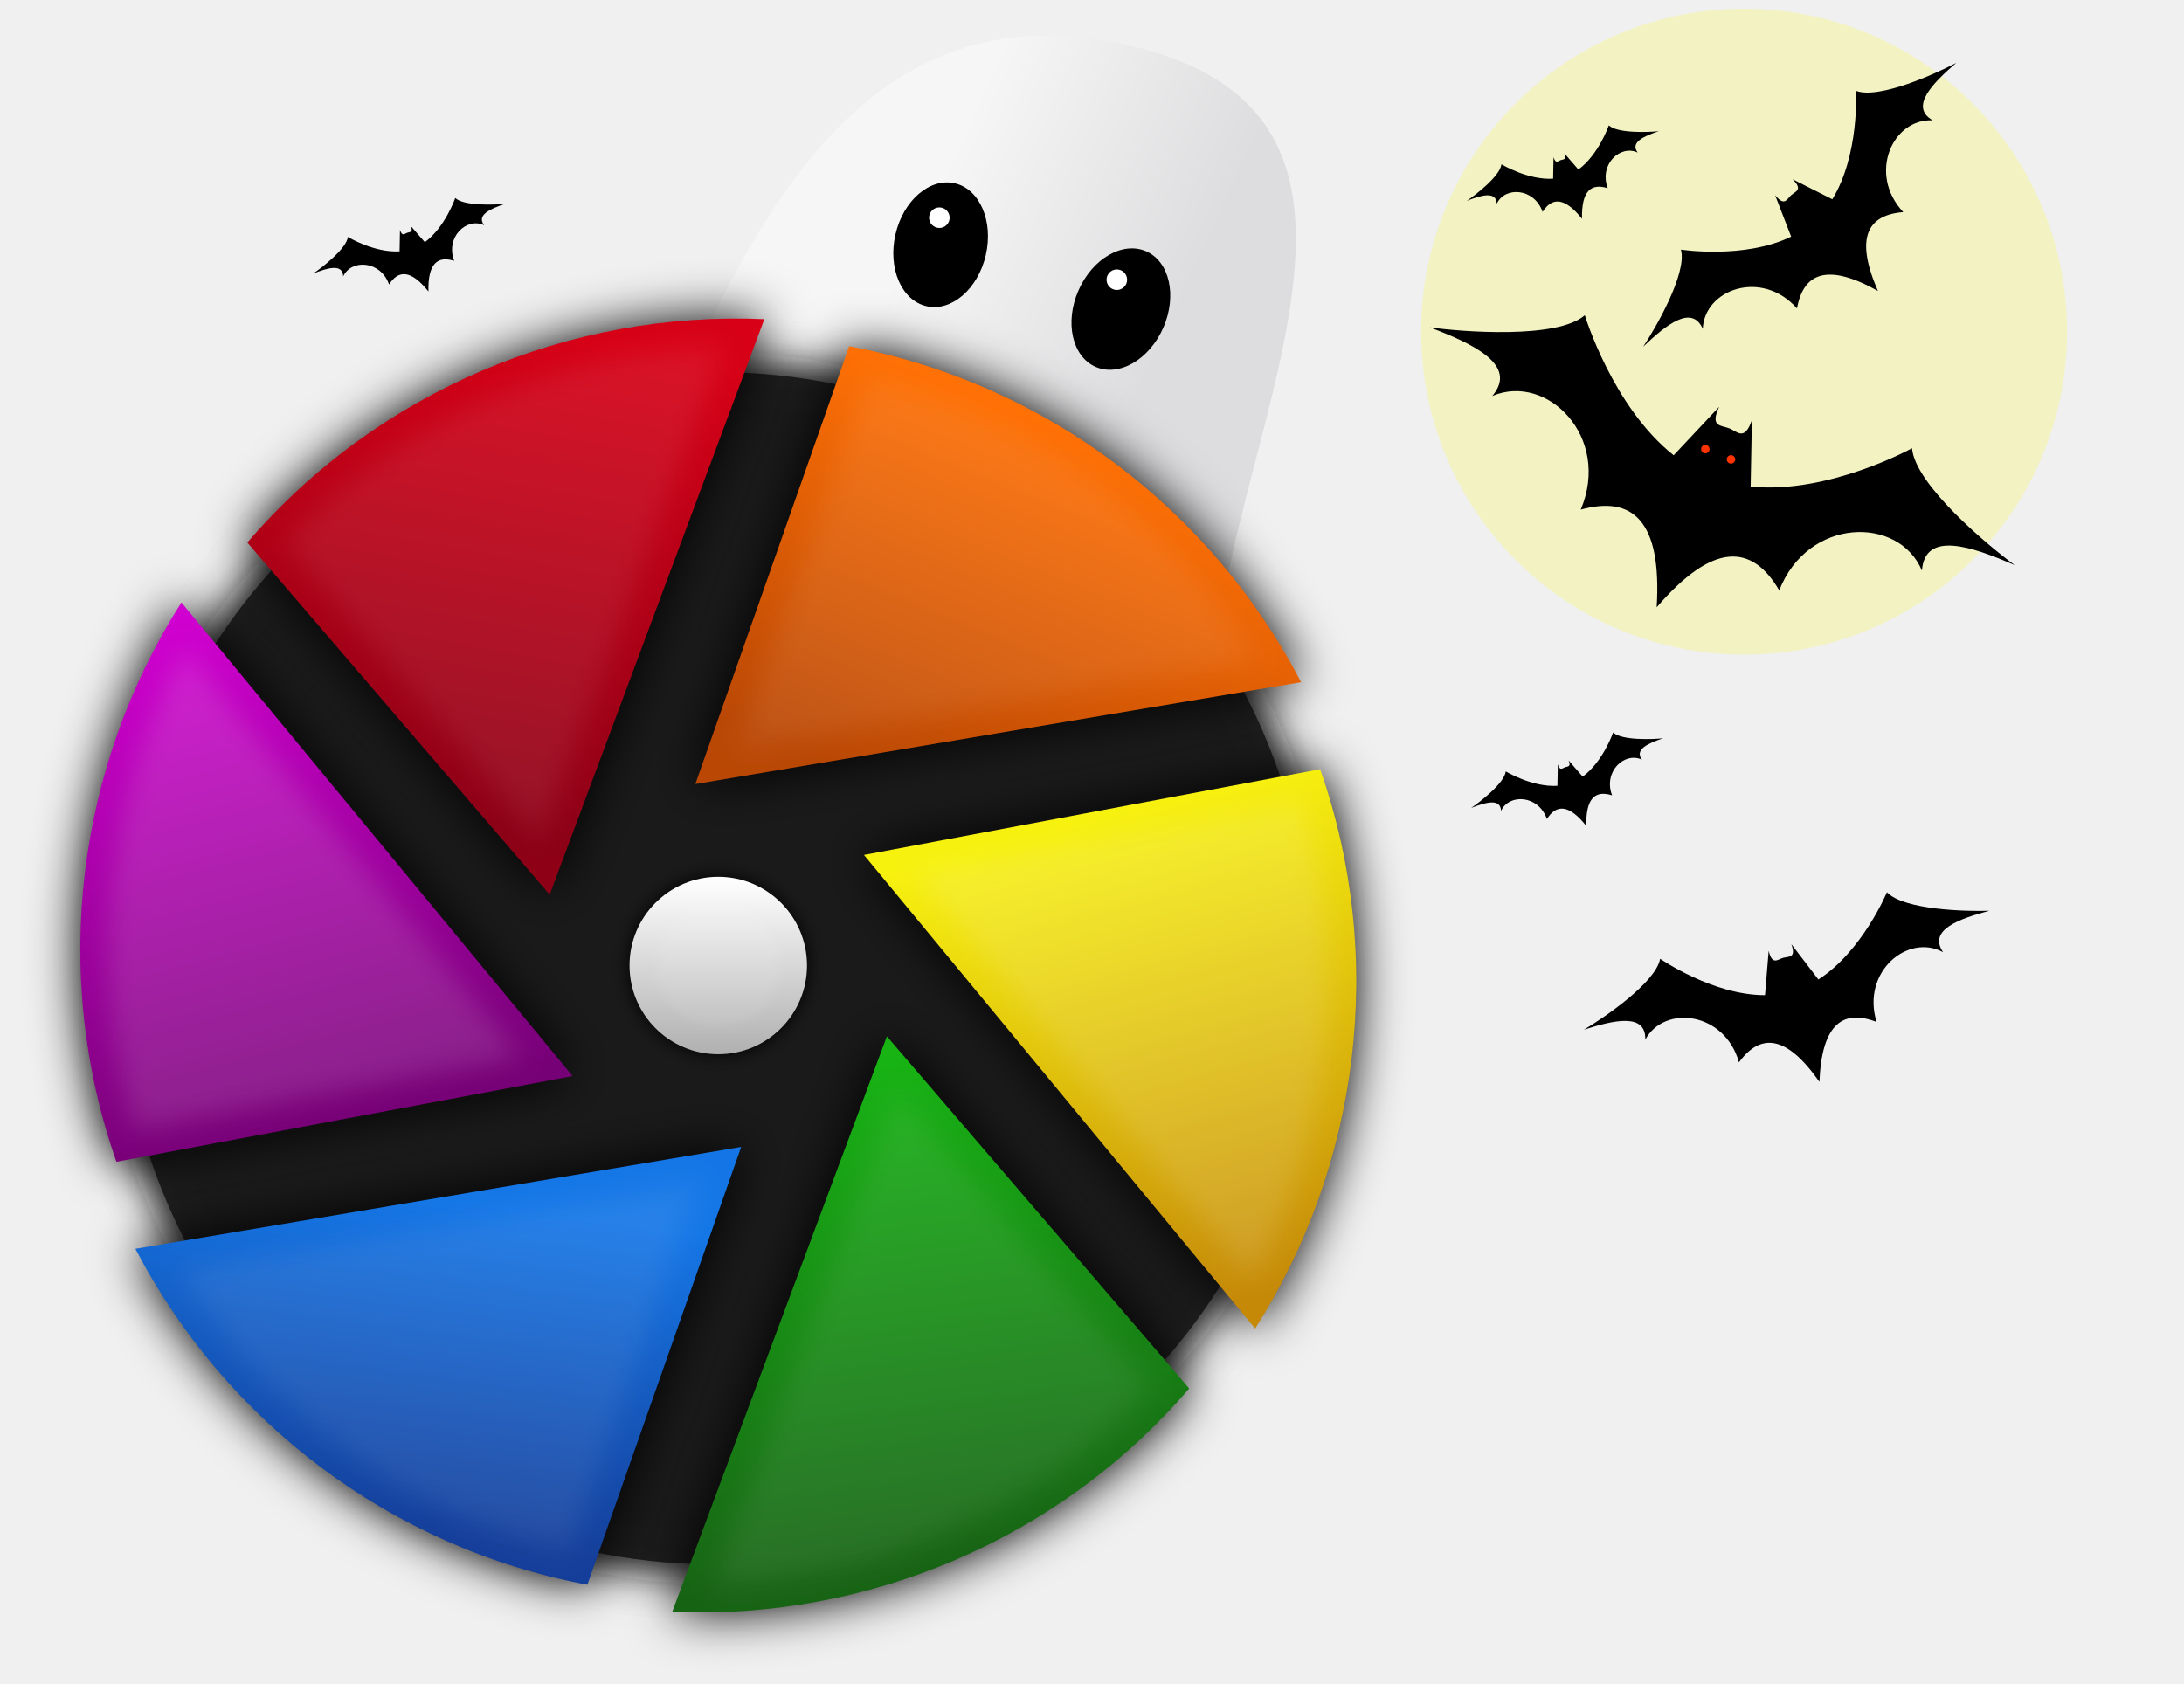
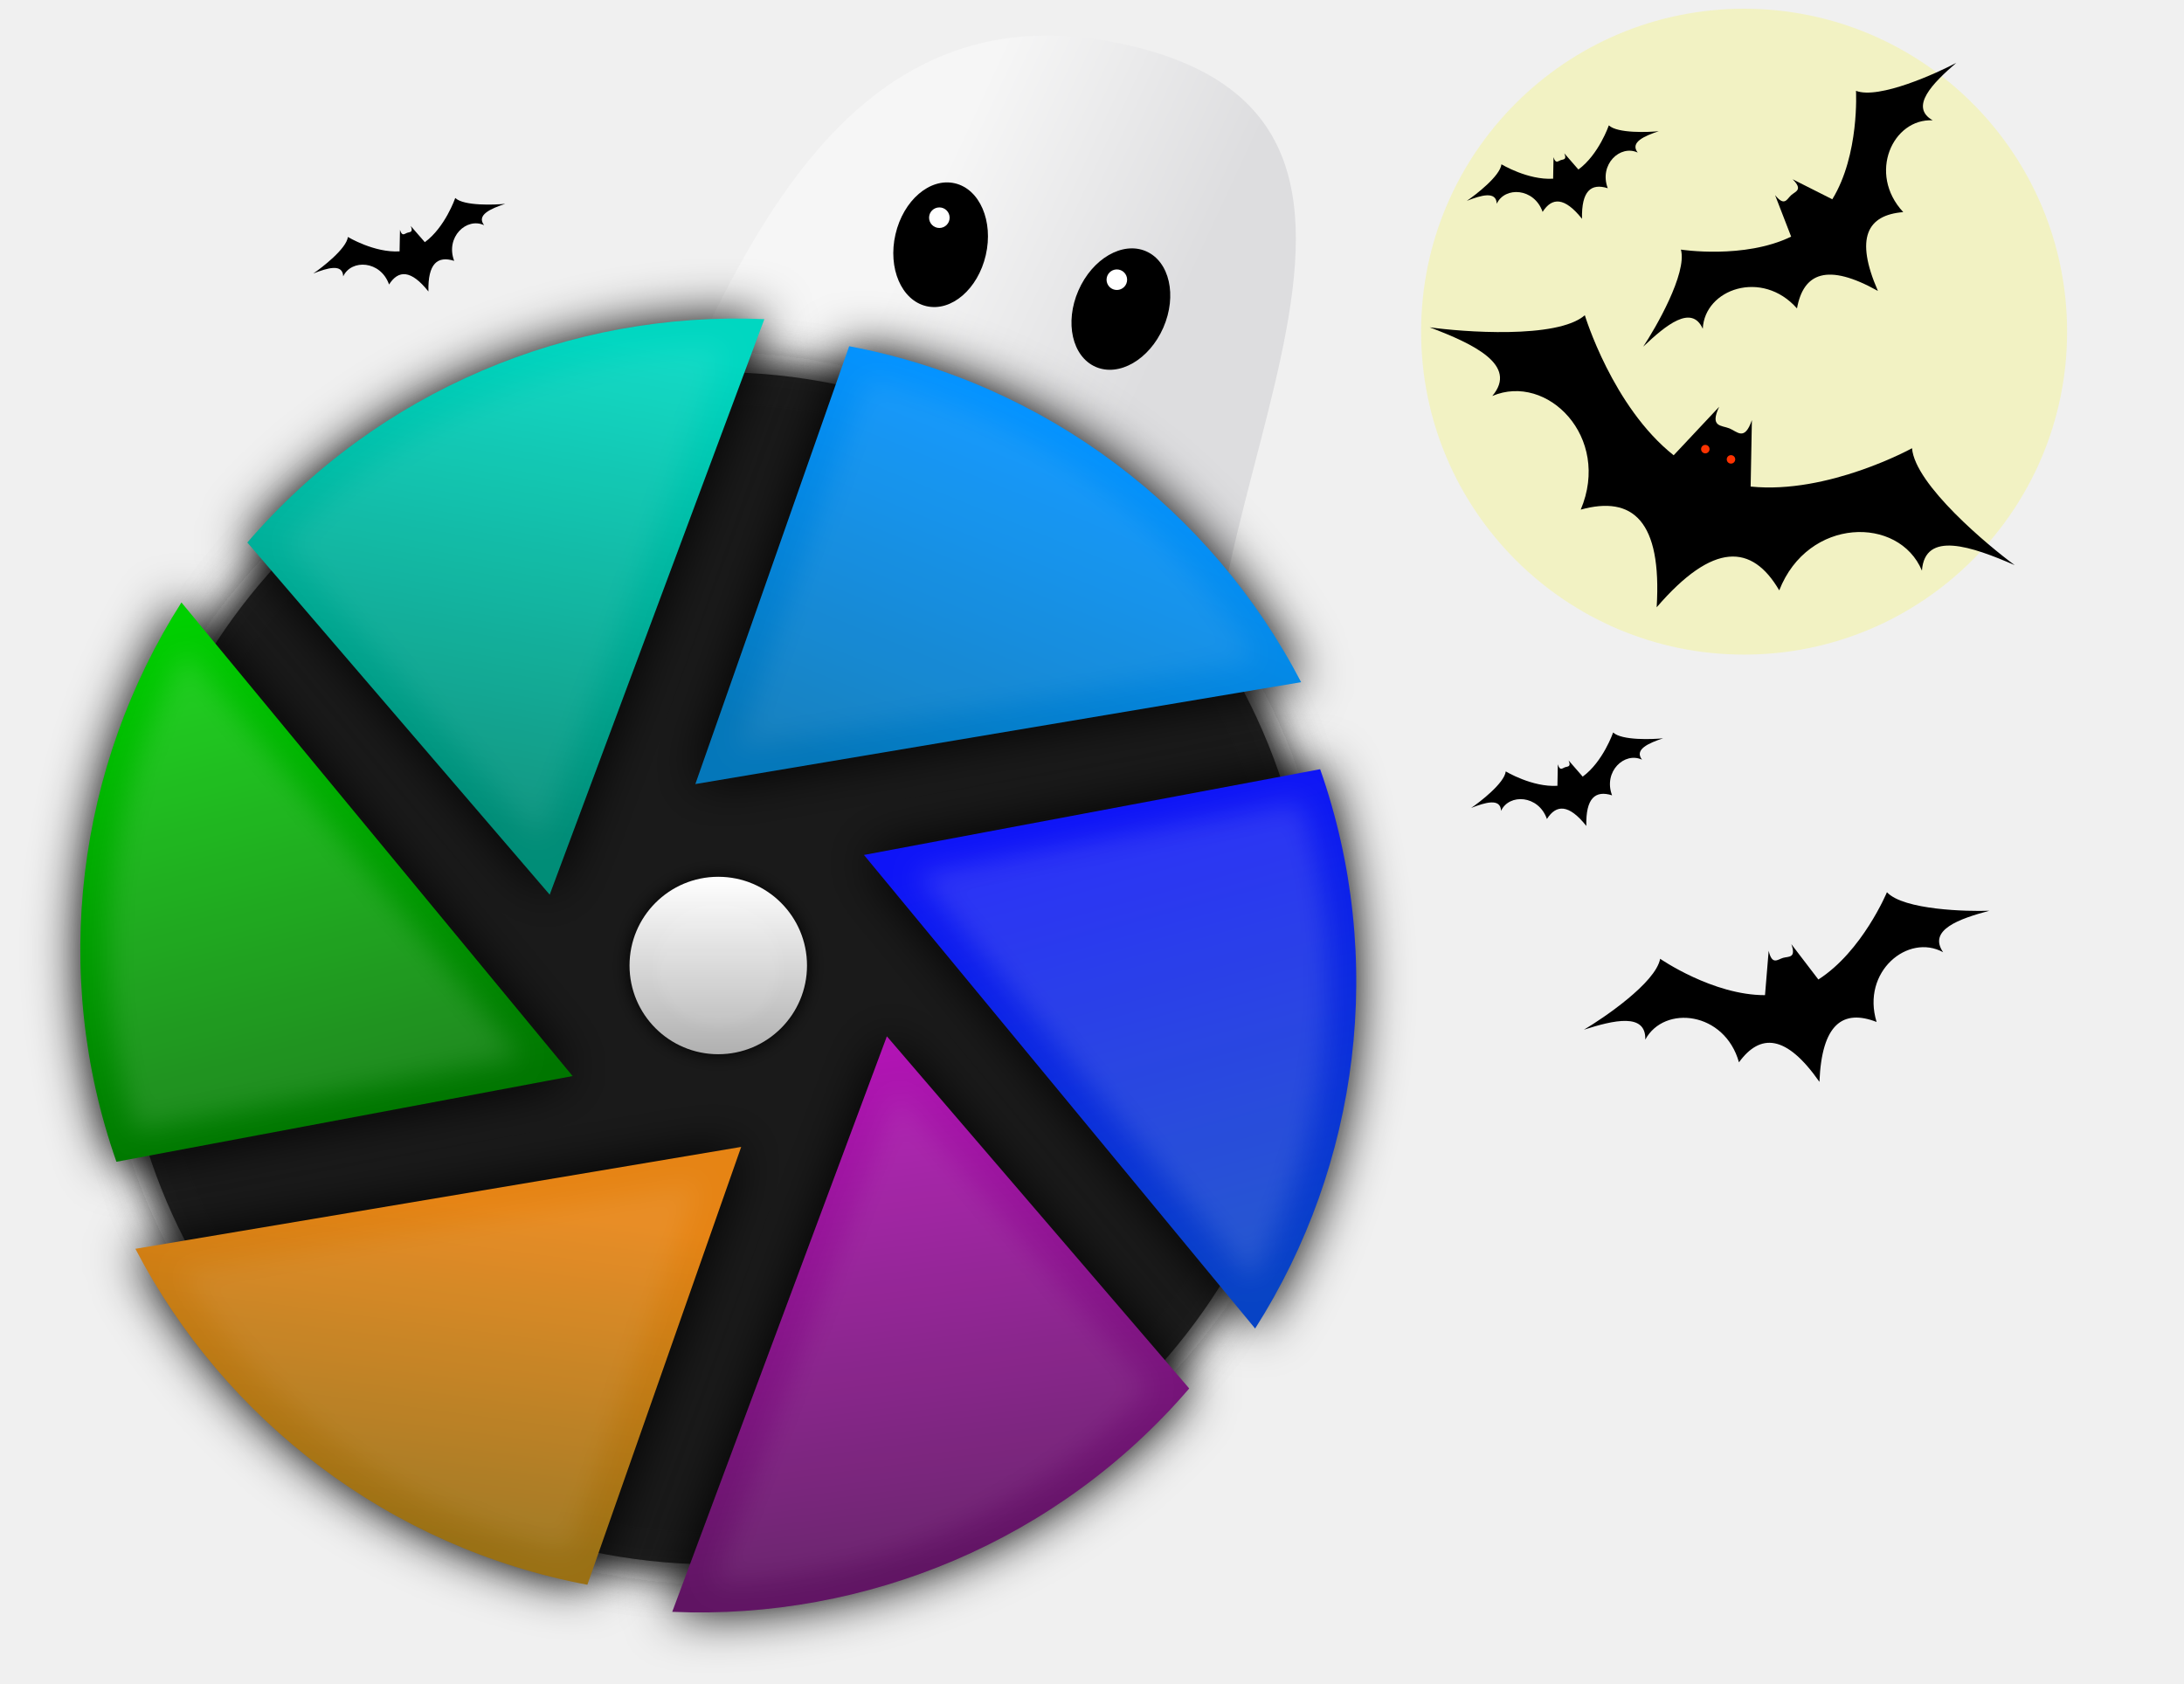
<svg xmlns="http://www.w3.org/2000/svg" xmlns:xlink="http://www.w3.org/1999/xlink" width="65" height="50.117" id="svg2" version="1.1">
  <defs id="defs4">
    <linearGradient id="linearGradient4206">
      <stop style="stop-color:#ffffff;stop-opacity:1;" offset="0" id="stop4208" />
      <stop style="stop-color:#b0b0b0;stop-opacity:1;" offset="1" id="stop4210" />
    </linearGradient>
    <linearGradient id="linearGradient4209">
      <stop style="stop-color:#ffffff;stop-opacity:1;" offset="0" id="stop4211" />
      <stop style="stop-color:#ffffff;stop-opacity:0;" offset="1" id="stop4213" />
    </linearGradient>
    <linearGradient id="linearGradient4163">
-       <stop style="stop-color:#ff7004;stop-opacity:1;" offset="0" id="stop4165" />
-       <stop style="stop-color:#ba4704;stop-opacity:1;" offset="1" id="stop4167" />
+       <stop style="stop-color:#0493ff;stop-opacity:1;" offset="0" id="stop4165" />
+       <stop style="stop-color:#0477ba;stop-opacity:1;" offset="1" id="stop4167" />
    </linearGradient>
    <linearGradient id="linearGradient4153">
-       <stop style="stop-color:#d70016;stop-opacity:1;" offset="0" id="stop4155" />
-       <stop style="stop-color:#8d0016;stop-opacity:1;" offset="1" id="stop4157" />
+       <stop style="stop-color:#00d7c1;stop-opacity:1;" offset="0" id="stop4155" />
+       <stop style="stop-color:#008d77;stop-opacity:1;" offset="1" id="stop4157" />
    </linearGradient>
    <linearGradient id="linearGradient4143">
-       <stop style="stop-color:#d000d0;stop-opacity:1;" offset="0" id="stop4145" />
-       <stop style="stop-color:#760076;stop-opacity:1;" offset="1" id="stop4147" />
+       <stop style="stop-color:#00d000;stop-opacity:1;" offset="0" id="stop4145" />
+       <stop style="stop-color:#007600;stop-opacity:1;" offset="1" id="stop4147" />
    </linearGradient>
    <linearGradient id="linearGradient4133">
-       <stop style="stop-color:#1476e6;stop-opacity:1;" offset="0" id="stop4135" />
-       <stop style="stop-color:#143e9a;stop-opacity:1;" offset="1" id="stop4137" />
+       <stop style="stop-color:#e68414;stop-opacity:1;" offset="0" id="stop4135" />
+       <stop style="stop-color:#9a7014;stop-opacity:1;" offset="1" id="stop4137" />
    </linearGradient>
    <linearGradient id="linearGradient4123">
-       <stop style="stop-color:#17b414;stop-opacity:1;" offset="0" id="stop4125" />
-       <stop style="stop-color:#176314;stop-opacity:1;" offset="1" id="stop4127" />
+       <stop style="stop-color:#b114b4;stop-opacity:1;" offset="0" id="stop4125" />
+       <stop style="stop-color:#601463;stop-opacity:1;" offset="1" id="stop4127" />
    </linearGradient>
    <linearGradient id="linearGradient4105">
-       <stop style="stop-color:#f7f10e;stop-opacity:1;" offset="0" id="stop4107" />
-       <stop style="stop-color:#c58907;stop-opacity:1;" offset="1" id="stop4109" />
+       <stop style="stop-color:#0e14f7;stop-opacity:1;" offset="0" id="stop4107" />
+       <stop style="stop-color:#0743c5;stop-opacity:1;" offset="1" id="stop4109" />
    </linearGradient>
    <filter id="filter4107" style="color-interpolation-filters:sRGB">
      <feGaussianBlur stdDeviation="9" id="feGaussianBlur4109" />
    </filter>
    <filter id="filter3902">
      <feGaussianBlur stdDeviation="9" id="feGaussianBlur3904" />
    </filter>
    <linearGradient xlink:href="#linearGradient4163" id="linearGradient3885" gradientUnits="userSpaceOnUse" x1="372.859" y1="593.388" x2="318.297" y2="726.388" gradientTransform="matrix(0.08253776,0,0,0.08253776,-2.59761,428.4372)" />
    <linearGradient xlink:href="#linearGradient4105" id="linearGradient3907" gradientUnits="userSpaceOnUse" gradientTransform="matrix(0.04126888,0.0714798,-0.0714798,0.04126888,64.34217,442.8652)" x1="277.627" y1="637.059" x2="454.048" y2="683.489" />
    <linearGradient xlink:href="#linearGradient4123" id="linearGradient3911" gradientUnits="userSpaceOnUse" gradientTransform="matrix(-0.04126888,0.0714798,-0.0714798,-0.04126888,85.31706,508.0507)" x1="253.838" y1="725.269" x2="401.186" y2="612.484" />
    <linearGradient xlink:href="#linearGradient4133" id="linearGradient3915" gradientUnits="userSpaceOnUse" gradientTransform="matrix(-0.08253776,0,0,-0.08253776,39.35217,558.8083)" x1="326.125" y1="701.766" x2="342.125" y2="581.766" />
    <linearGradient xlink:href="#linearGradient4143" id="linearGradient3919" gradientUnits="userSpaceOnUse" gradientTransform="matrix(-0.04126888,-0.0714798,0.0714798,-0.04126888,-27.5876,544.3803)" x1="456.976" y1="694.418" x2="273.627" y2="643.987" />
    <linearGradient xlink:href="#linearGradient4153" id="linearGradient3923" gradientUnits="userSpaceOnUse" gradientTransform="matrix(0.04126888,-0.0714798,0.0714798,0.04126888,-48.5625,479.1947)" x1="432.115" y1="650.053" x2="263.694" y2="710.341" />
    <filter id="filter3999" x="-0.102" width="1.204" y="-0.141" height="1.282">
      <feGaussianBlur stdDeviation="9.267" id="feGaussianBlur4001" />
    </filter>
    <filter id="filter4007" x="-0.119" width="1.239" y="-0.107" height="1.214">
      <feGaussianBlur stdDeviation="9.267" id="feGaussianBlur4009" />
    </filter>
    <filter id="filter4011" x="-0.102" width="1.204" y="-0.141" height="1.282">
      <feGaussianBlur stdDeviation="9.267" id="feGaussianBlur4013" />
    </filter>
    <filter id="filter4015" x="-0.125" width="1.251" y="-0.11" height="1.221">
      <feGaussianBlur stdDeviation="9.267" id="feGaussianBlur4017" />
    </filter>
    <filter id="filter4019" x="-0.119" width="1.239" y="-0.107" height="1.214">
      <feGaussianBlur stdDeviation="9.267" id="feGaussianBlur4021" />
    </filter>
    <linearGradient xlink:href="#linearGradient4206" id="linearGradient4212" x1="256" y1="224" x2="256" y2="288" gradientUnits="userSpaceOnUse" gradientTransform="matrix(0.08253776,0,0,0.08253776,-2.752386,472.4931)" />
    <filter id="filter4245" x="-0.126" width="1.251" y="-0.111" height="1.221">
      <feGaussianBlur stdDeviation="9.291" id="feGaussianBlur4247" />
    </filter>
    <filter id="filter4257" x="-0.118" width="1.235" y="-0.118" height="1.235">
      <feGaussianBlur stdDeviation="3.136" id="feGaussianBlur4259" />
    </filter>
    <filter id="filter4308">
      <feGaussianBlur stdDeviation="4.831" id="feGaussianBlur4310" />
    </filter>
    <filter id="filter4312">
      <feGaussianBlur stdDeviation="4.819" id="feGaussianBlur4314" />
    </filter>
    <filter id="filter4320">
      <feGaussianBlur stdDeviation="4.825" id="feGaussianBlur4322" />
    </filter>
    <filter id="filter4328">
      <feGaussianBlur stdDeviation="5.057" id="feGaussianBlur4330" />
    </filter>
    <filter id="filter4336">
      <feGaussianBlur stdDeviation="5.057" id="feGaussianBlur4338" />
    </filter>
    <filter id="filter4344">
      <feGaussianBlur stdDeviation="4.822" id="feGaussianBlur4346" />
    </filter>
    <filter id="filter4348">
      <feGaussianBlur stdDeviation="1.758" id="feGaussianBlur4350" />
    </filter>
    <clipPath clipPathUnits="userSpaceOnUse" id="clipPath4264">
      <path id="path4266" d="m 225.688,-8.183 c 46.824,-37.07 63.097,-57.485 115.721,-70.182 45.138,-10.89 85.073,-20.301 167.075,-8.092 85.891,40.569 231.154,206.899 214.074,364.377 -9.071,83.636 -50.737,119.432 -80.825,162.901 -28.003,-30.512 -39.156,-63.432 -50.459,-96.33 -5.518,-16.06 10.565,-54.561 33.963,-72.974 -23.302,-40.628 -43.914,-75.387 -68.817,-113.607 -2.665,20.992 -15.69,23.121 -29.815,43.083 z" style="fill:#980101;stroke:none" />
    </clipPath>
    <clipPath clipPathUnits="userSpaceOnUse" id="clipPath4283">
      <path id="path4285" d="m 225.688,-8.183 c 46.824,-37.07 63.097,-57.485 115.721,-70.182 45.138,-10.89 85.073,-20.301 167.075,-8.092 85.891,40.569 231.154,206.899 214.074,364.377 -9.071,83.636 -50.737,119.432 -80.825,162.901 -28.003,-30.512 -39.156,-63.432 -50.459,-96.33 -5.518,-16.06 10.565,-54.561 33.963,-72.974 -23.302,-40.628 -43.914,-75.387 -68.817,-113.607 -2.665,20.992 -15.69,23.121 -29.815,43.083 z" style="fill:#980101;stroke:none" />
    </clipPath>
    <linearGradient gradientTransform="matrix(0.07662222,0,0,0.07662222,1.79039,0.0283495)" xlink:href="#linearGradient4362" id="linearGradient4368" x1="351.432" y1="47.579" x2="447.599" y2="92.127" gradientUnits="userSpaceOnUse" />
    <linearGradient id="linearGradient4362">
      <stop style="stop-color:#f6f6f6;stop-opacity:1" offset="0" id="stop4364" />
      <stop style="stop-color:#dddddf;stop-opacity:1" offset="1" id="stop4366" />
    </linearGradient>
  </defs>
  <g id="layer12">
    <path style="color:#000000;text-decoration:none;text-decoration-line:none;text-decoration-style:solid;text-decoration-color:#000000;clip-rule:nonzero;display:inline;overflow:visible;visibility:visible;opacity:1;isolation:auto;mix-blend-mode:normal;color-interpolation:sRGB;color-interpolation-filters:linearRGB;solid-color:#000000;solid-opacity:1;fill:url(#linearGradient4368);fill-opacity:1;fill-rule:evenodd;stroke:none;stroke-width:0.567;stroke-linecap:round;stroke-linejoin:miter;stroke-miterlimit:4;stroke-dasharray:none;stroke-dashoffset:0;stroke-opacity:1;color-rendering:auto;image-rendering:auto;shape-rendering:auto;text-rendering:auto;enable-background:accumulate" d="M 17.828,16.569 C 20.922,11.196 23.531,-0.753 33.323,1.29 44.595,3.641 33.768,16.289 36.466,24.371 Z" id="path3517" />
    <ellipse style="color:#000000;text-decoration:none;text-decoration-line:none;text-decoration-style:solid;text-decoration-color:#000000;clip-rule:nonzero;display:inline;overflow:visible;visibility:visible;opacity:1;isolation:auto;mix-blend-mode:normal;color-interpolation:sRGB;color-interpolation-filters:linearRGB;solid-color:#000000;solid-opacity:1;fill:#000000;fill-opacity:1;fill-rule:evenodd;stroke:none;stroke-width:0.567;stroke-linecap:round;stroke-linejoin:miter;stroke-miterlimit:4;stroke-dasharray:none;stroke-dashoffset:0;stroke-opacity:1;color-rendering:auto;image-rendering:auto;shape-rendering:auto;text-rendering:auto;enable-background:accumulate" id="path3521" cx="28.916" cy="0.805" rx="1.379" ry="1.877" transform="matrix(0.9744026,0.2248101,-0.2248101,0.9744026,0,0)" />
    <circle style="color:#000000;text-decoration:none;text-decoration-line:none;text-decoration-style:solid;text-decoration-color:#000000;clip-rule:nonzero;display:inline;overflow:visible;visibility:visible;opacity:1;isolation:auto;mix-blend-mode:normal;color-interpolation:sRGB;color-interpolation-filters:linearRGB;solid-color:#000000;solid-opacity:1;fill:#ffffff;fill-opacity:1;fill-rule:evenodd;stroke:none;stroke-width:0.567;stroke-linecap:round;stroke-linejoin:miter;stroke-miterlimit:4;stroke-dasharray:none;stroke-dashoffset:0;stroke-opacity:1;color-rendering:auto;image-rendering:auto;shape-rendering:auto;text-rendering:auto;enable-background:accumulate" id="path3532" cx="27.957" cy="6.48" r="0.306" />
    <ellipse transform="matrix(0.9165675,0.3998801,-0.3998801,0.9165675,0,0)" ry="1.877" rx="1.379" cy="-4.907" cx="34.255" id="ellipse3534" style="color:#000000;text-decoration:none;text-decoration-line:none;text-decoration-style:solid;text-decoration-color:#000000;clip-rule:nonzero;display:inline;overflow:visible;visibility:visible;opacity:1;isolation:auto;mix-blend-mode:normal;color-interpolation:sRGB;color-interpolation-filters:linearRGB;solid-color:#000000;solid-opacity:1;fill:#000000;fill-opacity:1;fill-rule:evenodd;stroke:none;stroke-width:0.567;stroke-linecap:round;stroke-linejoin:miter;stroke-miterlimit:4;stroke-dasharray:none;stroke-dashoffset:0;stroke-opacity:1;color-rendering:auto;image-rendering:auto;shape-rendering:auto;text-rendering:auto;enable-background:accumulate" />
    <circle r="0.306" cy="2.082" cx="34.203" id="circle3536" style="color:#000000;text-decoration:none;text-decoration-line:none;text-decoration-style:solid;text-decoration-color:#000000;clip-rule:nonzero;display:inline;overflow:visible;visibility:visible;opacity:1;isolation:auto;mix-blend-mode:normal;color-interpolation:sRGB;color-interpolation-filters:linearRGB;solid-color:#000000;solid-opacity:1;fill:#ffffff;fill-opacity:1;fill-rule:evenodd;stroke:none;stroke-width:0.567;stroke-linecap:round;stroke-linejoin:miter;stroke-miterlimit:4;stroke-dasharray:none;stroke-dashoffset:0;stroke-opacity:1;color-rendering:auto;image-rendering:auto;shape-rendering:auto;text-rendering:auto;enable-background:accumulate" transform="matrix(0.9830028,0.1835906,-0.1835906,0.9830028,0,0)" />
    <circle style="color:#000000;text-decoration:none;text-decoration-line:none;text-decoration-style:solid;text-decoration-color:#000000;clip-rule:nonzero;display:inline;overflow:visible;visibility:visible;opacity:1;isolation:auto;mix-blend-mode:normal;color-interpolation:sRGB;color-interpolation-filters:linearRGB;solid-color:#000000;solid-opacity:1;fill:#f2f2c3;fill-opacity:1;fill-rule:evenodd;stroke:none;stroke-width:0.567;stroke-linecap:butt;stroke-linejoin:round;stroke-miterlimit:4;stroke-dasharray:none;stroke-dashoffset:0;stroke-opacity:1;color-rendering:auto;image-rendering:auto;shape-rendering:auto;text-rendering:auto;enable-background:accumulate" id="path5861" cx="51.908" cy="9.873" r="9.613" />
    <path d="M 11.579,8.469 C 11.329,7.753 10.455,7.707 10.214,8.227 10.201,7.838 9.744,7.976 9.324,8.141 9.582,7.966 10.312,7.404 10.354,7.054 c 0,0 0.789,0.476 1.538,0.428 l 0.012,-0.64 c 0.063,0.209 0.135,0.116 0.213,0.088 0.078,-0.028 0.192,-0.004 0.107,-0.204 l 0.42,0.483 C 13.249,6.765 13.549,5.894 13.549,5.894 c 0.257,0.242 1.177,0.205 1.487,0.173 -0.428,0.143 -0.867,0.331 -0.627,0.637 -0.519,-0.245 -1.16,0.351 -0.892,1.061 C 13.023,7.609 12.731,7.842 12.751,8.677 12.231,8.024 11.857,8.032 11.579,8.469 Z" style="color:#000000;text-decoration:none;text-decoration-line:none;text-decoration-style:solid;text-decoration-color:#000000;clip-rule:nonzero;display:inline;overflow:visible;visibility:visible;opacity:1;isolation:auto;mix-blend-mode:normal;color-interpolation:sRGB;color-interpolation-filters:linearRGB;solid-color:#000000;solid-opacity:1;fill:#000000;fill-opacity:1;fill-rule:evenodd;stroke:none;stroke-width:0.567;stroke-linecap:round;stroke-linejoin:miter;stroke-miterlimit:4;stroke-dasharray:none;stroke-dashoffset:0;stroke-opacity:1;color-rendering:auto;image-rendering:auto;shape-rendering:auto;text-rendering:auto;enable-background:accumulate" id="path4392" />
    <path d="m 51.755,31.623 c -0.422,-1.512 -2.222,-1.721 -2.788,-0.677 0.024,-0.805 -0.938,-0.58 -1.827,-0.295 0.556,-0.327 2.138,-1.393 2.269,-2.111 0,0 1.568,1.086 3.121,1.083 L 52.639,28.303 c 0.103,0.439 0.264,0.258 0.428,0.21 0.164,-0.048 0.398,0.017 0.247,-0.408 l 0.804,1.052 c 1.308,-0.837 2.041,-2.598 2.041,-2.598 0.499,0.533 2.406,0.576 3.05,0.551 -0.902,0.241 -1.834,0.571 -1.378,1.235 -1.04,-0.573 -2.442,0.575 -1.98,2.076 -1,-0.389 -1.633,0.056 -1.701,1.783 -0.99,-1.417 -1.763,-1.449 -2.395,-0.582 z" style="color:#000000;text-decoration:none;text-decoration-line:none;text-decoration-style:solid;text-decoration-color:#000000;clip-rule:nonzero;display:inline;overflow:visible;visibility:visible;opacity:1;isolation:auto;mix-blend-mode:normal;color-interpolation:sRGB;color-interpolation-filters:linearRGB;solid-color:#000000;solid-opacity:1;fill:#000000;fill-opacity:1;fill-rule:evenodd;stroke:none;stroke-width:0.567;stroke-linecap:round;stroke-linejoin:miter;stroke-miterlimit:4;stroke-dasharray:none;stroke-dashoffset:0;stroke-opacity:1;color-rendering:auto;image-rendering:auto;shape-rendering:auto;text-rendering:auto;enable-background:accumulate" id="path4394" />
    <path id="path4396" style="color:#000000;text-decoration:none;text-decoration-line:none;text-decoration-style:solid;text-decoration-color:#000000;clip-rule:nonzero;display:inline;overflow:visible;visibility:visible;opacity:1;isolation:auto;mix-blend-mode:normal;color-interpolation:sRGB;color-interpolation-filters:linearRGB;solid-color:#000000;solid-opacity:1;fill:#000000;fill-opacity:1;fill-rule:evenodd;stroke:none;stroke-width:0.567;stroke-linecap:round;stroke-linejoin:miter;stroke-miterlimit:4;stroke-dasharray:none;stroke-dashoffset:0;stroke-opacity:1;color-rendering:auto;image-rendering:auto;shape-rendering:auto;text-rendering:auto;enable-background:accumulate" d="M 53.482,9.181 C 52.443,8.004 50.731,8.601 50.678,9.787 50.348,9.052 49.581,9.675 48.905,10.319 c 0.358,-0.536 1.316,-2.186 1.122,-2.889 0,0 1.884,0.293 3.281,-0.386 l -0.478,-1.235 c 0.284,0.351 0.35,0.117 0.477,0.002 0.127,-0.115 0.366,-0.158 0.044,-0.475 l 1.182,0.596 C 55.346,4.608 55.238,2.704 55.238,2.704 55.919,2.966 57.654,2.174 58.223,1.87 57.516,2.48 56.821,3.183 57.521,3.582 56.335,3.52 55.574,5.165 56.644,6.314 55.574,6.4 55.199,7.077 55.89,8.66 54.382,7.817 53.672,8.125 53.482,9.181 Z" />
    <path id="path4398" style="color:#000000;text-decoration:none;text-decoration-line:none;text-decoration-style:solid;text-decoration-color:#000000;clip-rule:nonzero;display:inline;overflow:visible;visibility:visible;opacity:1;isolation:auto;mix-blend-mode:normal;color-interpolation:sRGB;color-interpolation-filters:linearRGB;solid-color:#000000;solid-opacity:1;fill:#000000;fill-opacity:1;fill-rule:evenodd;stroke:none;stroke-width:0.567;stroke-linecap:round;stroke-linejoin:miter;stroke-miterlimit:4;stroke-dasharray:none;stroke-dashoffset:0;stroke-opacity:1;color-rendering:auto;image-rendering:auto;shape-rendering:auto;text-rendering:auto;enable-background:accumulate" d="M 46.039,24.379 C 45.79,23.663 44.915,23.616 44.674,24.137 c -0.013,-0.389 -0.47,-0.251 -0.89,-0.087 0.258,-0.174 0.989,-0.736 1.03,-1.087 0,0 0.789,0.476 1.538,0.428 l 0.012,-0.64 c 0.063,0.209 0.135,0.116 0.213,0.088 0.078,-0.028 0.192,-0.004 0.107,-0.204 l 0.42,0.483 c 0.606,-0.443 0.906,-1.314 0.906,-1.314 0.257,0.242 1.177,0.205 1.487,0.173 -0.428,0.143 -0.867,0.331 -0.627,0.637 -0.519,-0.245 -1.16,0.351 -0.892,1.061 -0.494,-0.157 -0.786,0.077 -0.766,0.911 -0.52,-0.653 -0.894,-0.645 -1.172,-0.208 z" />
    <g id="g5863" transform="translate(2.691521,-2.050682)">
      <path id="path4388" style="color:#000000;text-decoration:none;text-decoration-line:none;text-decoration-style:solid;text-decoration-color:#000000;clip-rule:nonzero;display:inline;overflow:visible;visibility:visible;opacity:1;isolation:auto;mix-blend-mode:normal;color-interpolation:sRGB;color-interpolation-filters:linearRGB;solid-color:#000000;solid-opacity:1;fill:#000000;fill-opacity:1;fill-rule:evenodd;stroke:none;stroke-width:0.567;stroke-linecap:round;stroke-linejoin:miter;stroke-miterlimit:4;stroke-dasharray:none;stroke-dashoffset:0;stroke-opacity:1;color-rendering:auto;image-rendering:auto;shape-rendering:auto;text-rendering:auto;enable-background:accumulate" d="m 44.354,17.222 c 0.913,-2.161 -1,-4.08 -2.632,-3.384 0.777,-0.92 -0.558,-1.55 -1.864,-2.044 0.954,0.135 3.796,0.358 4.618,-0.36 0,0 0.825,2.728 2.644,4.169 l 1.354,-1.443 c -0.288,0.609 0.069,0.547 0.306,0.643 0.237,0.096 0.449,0.39 0.668,-0.247 l -0.037,1.978 c 2.309,0.237 4.803,-1.141 4.803,-1.141 0.088,1.088 2.278,2.911 3.056,3.48 -1.28,-0.557 -2.675,-1.037 -2.761,0.164 -0.684,-1.637 -3.392,-1.598 -4.247,0.587 -0.809,-1.385 -1.963,-1.453 -3.648,0.504 0.159,-2.578 -0.715,-3.335 -2.261,-2.907 z" />
      <circle r="0.126" cy="15.42" cx="48.062" id="path4400" style="color:#000000;text-decoration:none;text-decoration-line:none;text-decoration-style:solid;text-decoration-color:#000000;clip-rule:nonzero;display:inline;overflow:visible;visibility:visible;opacity:1;isolation:auto;mix-blend-mode:normal;color-interpolation:sRGB;color-interpolation-filters:linearRGB;solid-color:#000000;solid-opacity:1;fill:#fd3301;fill-opacity:1;fill-rule:evenodd;stroke:none;stroke-width:0.567;stroke-linecap:round;stroke-linejoin:miter;stroke-miterlimit:4;stroke-dasharray:none;stroke-dashoffset:0;stroke-opacity:1;color-rendering:auto;image-rendering:auto;shape-rendering:auto;text-rendering:auto;enable-background:accumulate" />
      <circle style="color:#000000;text-decoration:none;text-decoration-line:none;text-decoration-style:solid;text-decoration-color:#000000;clip-rule:nonzero;display:inline;overflow:visible;visibility:visible;opacity:1;isolation:auto;mix-blend-mode:normal;color-interpolation:sRGB;color-interpolation-filters:linearRGB;solid-color:#000000;solid-opacity:1;fill:#fd3301;fill-opacity:1;fill-rule:evenodd;stroke:none;stroke-width:0.567;stroke-linecap:round;stroke-linejoin:miter;stroke-miterlimit:4;stroke-dasharray:none;stroke-dashoffset:0;stroke-opacity:1;color-rendering:auto;image-rendering:auto;shape-rendering:auto;text-rendering:auto;enable-background:accumulate" id="circle4402" cx="48.826" cy="15.725" r="0.126" />
    </g>
    <path d="m 45.911,6.307 c -0.249,-0.716 -1.124,-0.762 -1.365,-0.242 -0.013,-0.389 -0.47,-0.251 -0.89,-0.087 0.258,-0.174 0.989,-0.736 1.03,-1.087 0,0 0.789,0.476 1.538,0.428 l 0.012,-0.64 c 0.063,0.209 0.135,0.116 0.213,0.088 0.078,-0.028 0.192,-0.004 0.107,-0.204 l 0.42,0.483 c 0.606,-0.443 0.906,-1.314 0.906,-1.314 0.257,0.242 1.177,0.205 1.487,0.173 -0.428,0.143 -0.867,0.331 -0.627,0.637 -0.519,-0.245 -1.16,0.351 -0.892,1.061 -0.494,-0.157 -0.786,0.077 -0.766,0.911 -0.52,-0.653 -0.894,-0.645 -1.172,-0.208 z" style="color:#000000;text-decoration:none;text-decoration-line:none;text-decoration-style:solid;text-decoration-color:#000000;clip-rule:nonzero;display:inline;overflow:visible;visibility:visible;opacity:1;isolation:auto;mix-blend-mode:normal;color-interpolation:sRGB;color-interpolation-filters:linearRGB;solid-color:#000000;solid-opacity:1;fill:#000000;fill-opacity:1;fill-rule:evenodd;stroke:none;stroke-width:0.567;stroke-linecap:round;stroke-linejoin:miter;stroke-miterlimit:4;stroke-dasharray:none;stroke-dashoffset:0;stroke-opacity:1;color-rendering:auto;image-rendering:auto;shape-rendering:auto;text-rendering:auto;enable-background:accumulate" id="path5868" />
  </g>
  <g id="layer3" style="display:inline" transform="translate(3,-464.8826)">
    <path style="opacity:0.95;fill:#1a1a1a;fill-opacity:1;stroke:none;filter:url(#filter4107)" id="path3947" d="M 510,287 A 225,225 0 0 1 288.482,511.973 225,225 0 0 1 60.108,293.963 225,225 0 0 1 274.557,62.242 225,225 0 0 1 509.569,273.08" transform="matrix(0.07886942,0,0,0.07886942,-4.183041,471.0697)" />
    <path style="display:inline;opacity:0.95;fill:#1a1a1a;fill-opacity:1;stroke:none;filter:url(#filter3902)" id="path3892" d="M 510,287 A 225,225 0 0 1 288.482,511.973 225,225 0 0 1 60.108,293.963 225,225 0 0 1 274.557,62.242 225,225 0 0 1 509.569,273.08" transform="matrix(0.07886942,0,0,0.07886942,-4.183041,471.0697)" />
    <path d="M 36.04,493.705 A 17.746,17.746 0 0 1 18.569,511.449 17.746,17.746 0 0 1 0.558,494.254 17.746,17.746 0 0 1 17.471,475.979 17.746,17.746 0 0 1 36.006,492.607" id="path3021" style="display:inline;opacity:0.95;fill:#1a1a1a;fill-opacity:1;stroke:none" />
  </g>
  <g id="layer9" style="display:inline" transform="translate(3,-464.8826)">
    <path id="path3951" d="m 303.203,32.669 -55.469,157.906 218.438,-36.75 C 433.818,91.69 374.213,46.032 303.203,32.669 Z" style="display:inline;fill:#000000;fill-opacity:1;fill-rule:nonzero;stroke:none;filter:url(#filter3999)" transform="matrix(0.08253776,0,0,0.08253776,-2.752386,472.4931)" />
    <path style="display:inline;fill:#000000;fill-opacity:1;fill-rule:nonzero;stroke:none;filter:url(#filter4245)" d="m 473.012,185.213 -164.485,30.916 141.045,170.797 c 37.633,-59.087 47.372,-133.535 23.44,-201.713 z" id="path3953" transform="matrix(0.08253776,0,0,0.08253776,-2.752386,472.4931)" />
    <path id="path3955" d="M 425.809,408.545 316.793,281.554 239.4,489.102 c 69.987,3.048 139.331,-25.742 186.409,-80.557 z" style="display:inline;fill:#000000;fill-opacity:1;fill-rule:nonzero;stroke:none;filter:url(#filter4007)" transform="matrix(0.08253776,0,0,0.08253776,-2.752386,472.4931)" />
    <path style="display:inline;fill:#000000;fill-opacity:1;fill-rule:nonzero;stroke:none;filter:url(#filter4011)" d="M 208.797,479.331 264.266,321.425 45.828,358.175 c 32.354,62.135 91.959,107.793 162.969,121.156 z" id="path3957" transform="matrix(0.08253776,0,0,0.08253776,-2.752386,472.4931)" />
    <path id="path3959" d="M 38.988,326.787 203.473,295.871 62.428,125.073 C 24.795,184.16 15.055,258.609 38.988,326.787 Z" style="display:inline;fill:#000000;fill-opacity:1;fill-rule:nonzero;stroke:none;filter:url(#filter4015)" transform="matrix(0.08253776,0,0,0.08253776,-2.752386,472.4931)" />
    <path style="display:inline;fill:#000000;fill-opacity:1;fill-rule:nonzero;stroke:none;filter:url(#filter4019)" d="M 86.191,103.455 195.207,230.446 272.6,22.898 C 202.612,19.851 133.269,48.64 86.191,103.455 Z" id="path3961" transform="matrix(0.08253776,0,0,0.08253776,-2.752386,472.4931)" />
    <circle id="path4249" style="display:inline;fill:#000000;fill-opacity:1;stroke:none;filter:url(#filter4257)" cx="256" cy="256" r="32" transform="matrix(0.08253776,0,0,0.08253776,-2.752386,472.4931)" />
  </g>
  <g id="layer2" style="display:inline" transform="translate(3,-464.8826)">
    <path style="display:inline;fill:url(#linearGradient3885);fill-opacity:1;fill-rule:nonzero;stroke:none;" d="m 22.273,475.189 -4.578,13.033 18.029,-3.033 c -2.67,-5.128 -7.59,-8.897 -13.451,-10 z" id="path3902" />
    <path id="path3905" d="m 36.289,487.78 -13.576,2.552 11.642,14.097 c 3.106,-4.877 3.91,-11.022 1.935,-16.649 z" style="display:inline;fill:url(#linearGradient3907);fill-opacity:1;fill-rule:nonzero;stroke:none;" />
    <path style="display:inline;fill:url(#linearGradient3911);fill-opacity:1;fill-rule:nonzero;stroke:none;" d="m 32.393,506.213 -8.998,-10.482 -6.388,17.131 c 5.777,0.252 11.5,-2.125 15.386,-6.649 z" id="path3909" />
    <path id="path3913" d="m 14.481,512.056 4.578,-13.033 -18.029,3.033 c 2.67,5.128 7.59,8.897 13.451,10 z" style="display:inline;fill:url(#linearGradient3915);fill-opacity:1;fill-rule:nonzero;stroke:none;" />
    <path style="display:inline;fill:url(#linearGradient3919);fill-opacity:1;fill-rule:nonzero;stroke:none;" d="M 0.466,499.465 14.042,496.914 2.4,482.816 c -3.106,4.877 -3.91,11.022 -1.935,16.649 z" id="path3917" />
    <path id="path3921" d="m 4.362,481.032 8.998,10.482 6.388,-17.131 c -5.777,-0.252 -11.5,2.125 -15.386,6.649 z" style="display:inline;fill:url(#linearGradient3923);fill-opacity:1;fill-rule:nonzero;stroke:none;" />
    <circle style="fill:url(#linearGradient4212);fill-opacity:1;stroke:none" id="path4204" cx="18.377" cy="493.623" r="2.641" />
  </g>
  <g id="layer6" style="display:inline;opacity:0.5" transform="translate(3,-464.8826)">
    <path style="display:inline;opacity:0.15;fill:#ffffff;fill-opacity:1;fill-rule:nonzero;stroke:none;filter:url(#filter4312)" d="m 262.75,177.906 c 62.523,-10.733 125.195,-20.604 187.625,-31.875 C 419.72,95.155 367.864,57.206 309.656,44.25 294.021,88.802 278.385,133.354 262.75,177.906 Z" id="path4023" transform="matrix(0.08253776,0,0,0.08253776,-2.752386,472.4931)" />
    <path style="display:inline;opacity:0.25;fill:#ffffff;fill-opacity:1;fill-rule:nonzero;stroke:none;filter:url(#filter4320)" d="m 327.031,222.844 c 40.523,48.788 80.414,98.102 121.406,146.5 28.721,-51.924 35.593,-115.91 17.781,-172.719 -46.396,8.74 -92.792,17.479 -139.188,26.219 z" id="path4025" transform="matrix(0.08253776,0,0,0.08253776,-2.752386,472.4931)" />
    <path style="display:inline;opacity:0.15;fill:#ffffff;fill-opacity:1;fill-rule:nonzero;stroke:none;filter:url(#filter4336)" d="m 253.688,479.312 c 59.786,-1.051 118.43,-27.005 158.75,-70.875 -30.74,-35.833 -61.479,-71.667 -92.219,-107.5 -22.177,59.458 -44.354,118.917 -66.531,178.375 z" id="path4027" transform="matrix(0.08253776,0,0,0.08253776,-2.752386,472.4931)" />
    <path style="display:inline;opacity:0.15;fill:#ffffff;fill-opacity:1;fill-rule:nonzero;stroke:none;filter:url(#filter4344)" d="M 61.438,365.688 C 92.011,416.624 143.953,454.726 202.344,467.75 217.979,423.198 233.615,378.646 249.25,334.094 186.646,344.625 124.042,355.156 61.438,365.688 Z" id="path4029" transform="matrix(0.08253776,0,0,0.08253776,-2.752386,472.4931)" />
    <path style="display:inline;opacity:0.25;fill:#ffffff;fill-opacity:1;fill-rule:nonzero;stroke:none;filter:url(#filter4308)" d="M 63.25,143.219 C 34.737,195.071 28.061,258.839 45.781,315.375 c 46.417,-8.74 92.833,-17.479 139.25,-26.219 -40.438,-48.938 -80.875,-97.875 -121.312,-146.812 l -0.469,0.875 z" id="path4031" transform="matrix(0.08253776,0,0,0.08253776,-2.752386,472.4931)" />
    <path style="display:inline;opacity:0.15;fill:#ffffff;fill-opacity:1;fill-rule:nonzero;stroke:none;filter:url(#filter4328)" d="m 257.719,32.719 c -59.398,1.052 -117.93,27.161 -158.188,70.812 30.75,35.844 61.5,71.688 92.25,107.531 22.177,-59.458 44.354,-118.917 66.531,-178.375 l -0.594,0.031 z" id="path4033" transform="matrix(0.08253776,0,0,0.08253776,-2.752386,472.4931)" />
    <path style="display:inline;opacity:0.15;fill:#ffffff;fill-opacity:1;stroke:none;filter:url(#filter4348)" d="m 254.781,234.031 c -17.879,-0.186 -28.235,25.629 -14.562,37.5 10.37,10.67 31.407,7.507 36.219,-7.156 5.242,-12.604 -3.314,-29.036 -17.281,-30.156 -1.451,-0.203 -2.911,-0.282 -4.375,-0.188 z" id="path4214" transform="matrix(0.08253776,0,0,0.08253776,-2.752386,472.4931)" />
  </g>
</svg>
